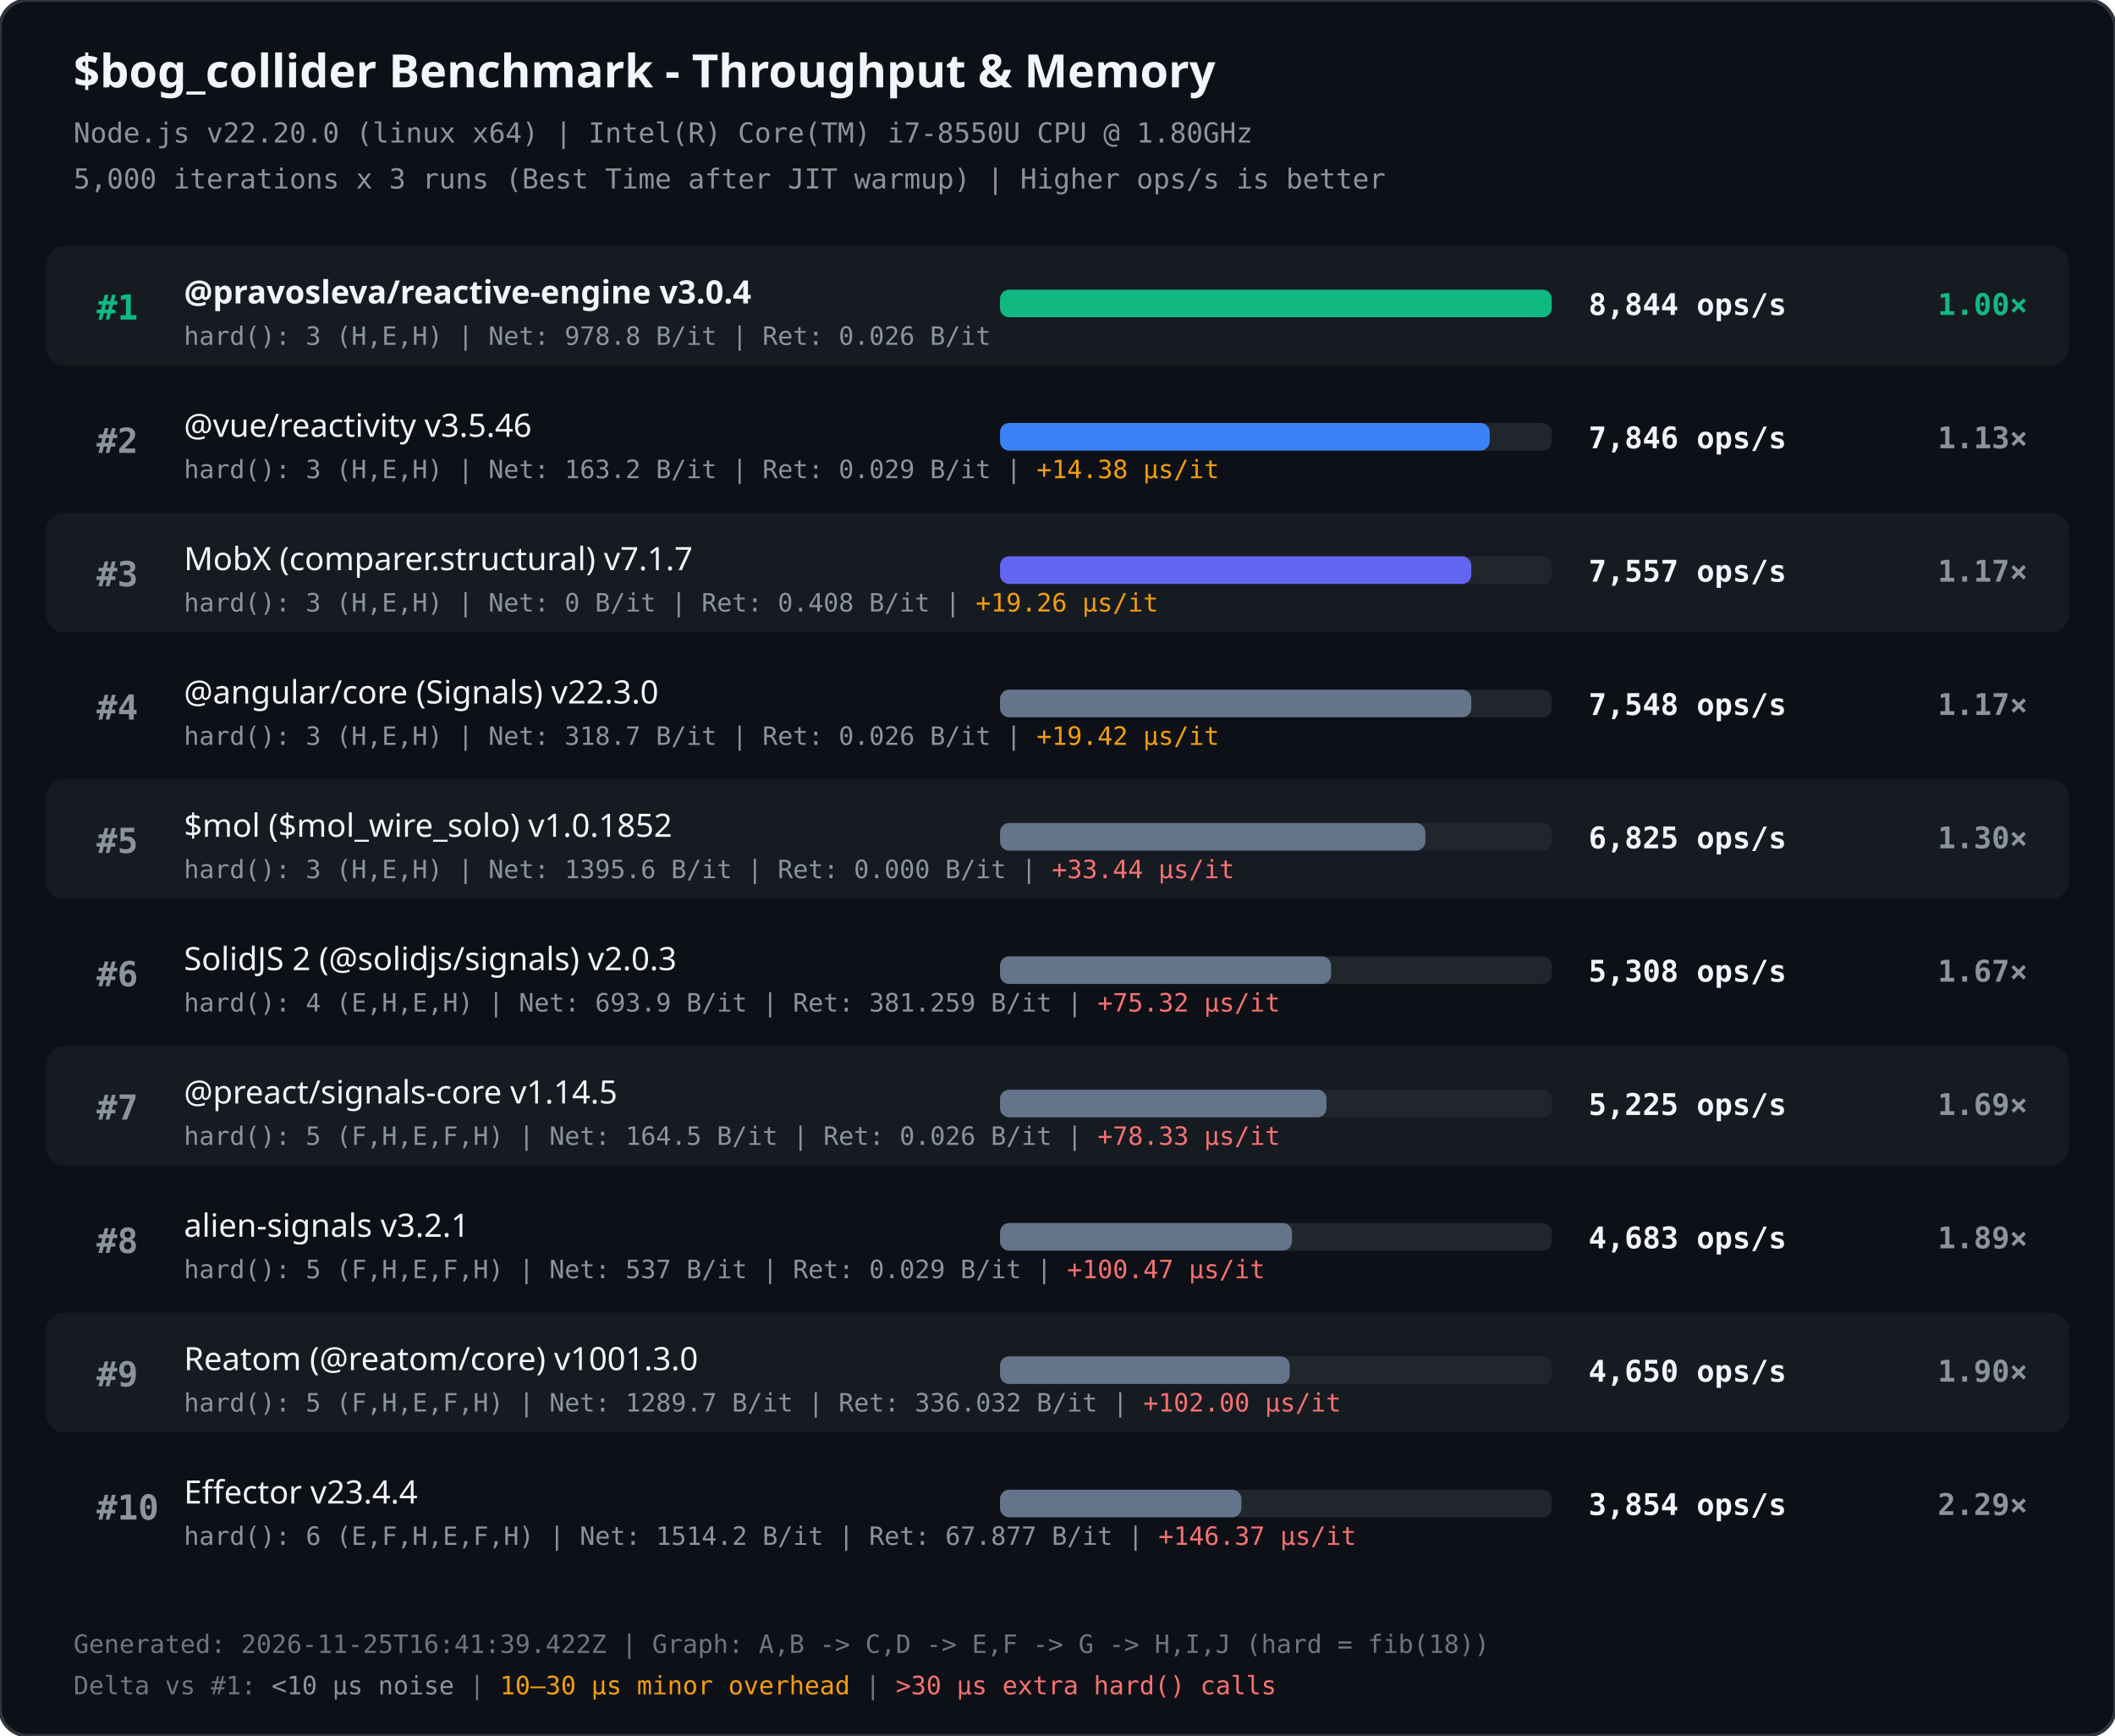
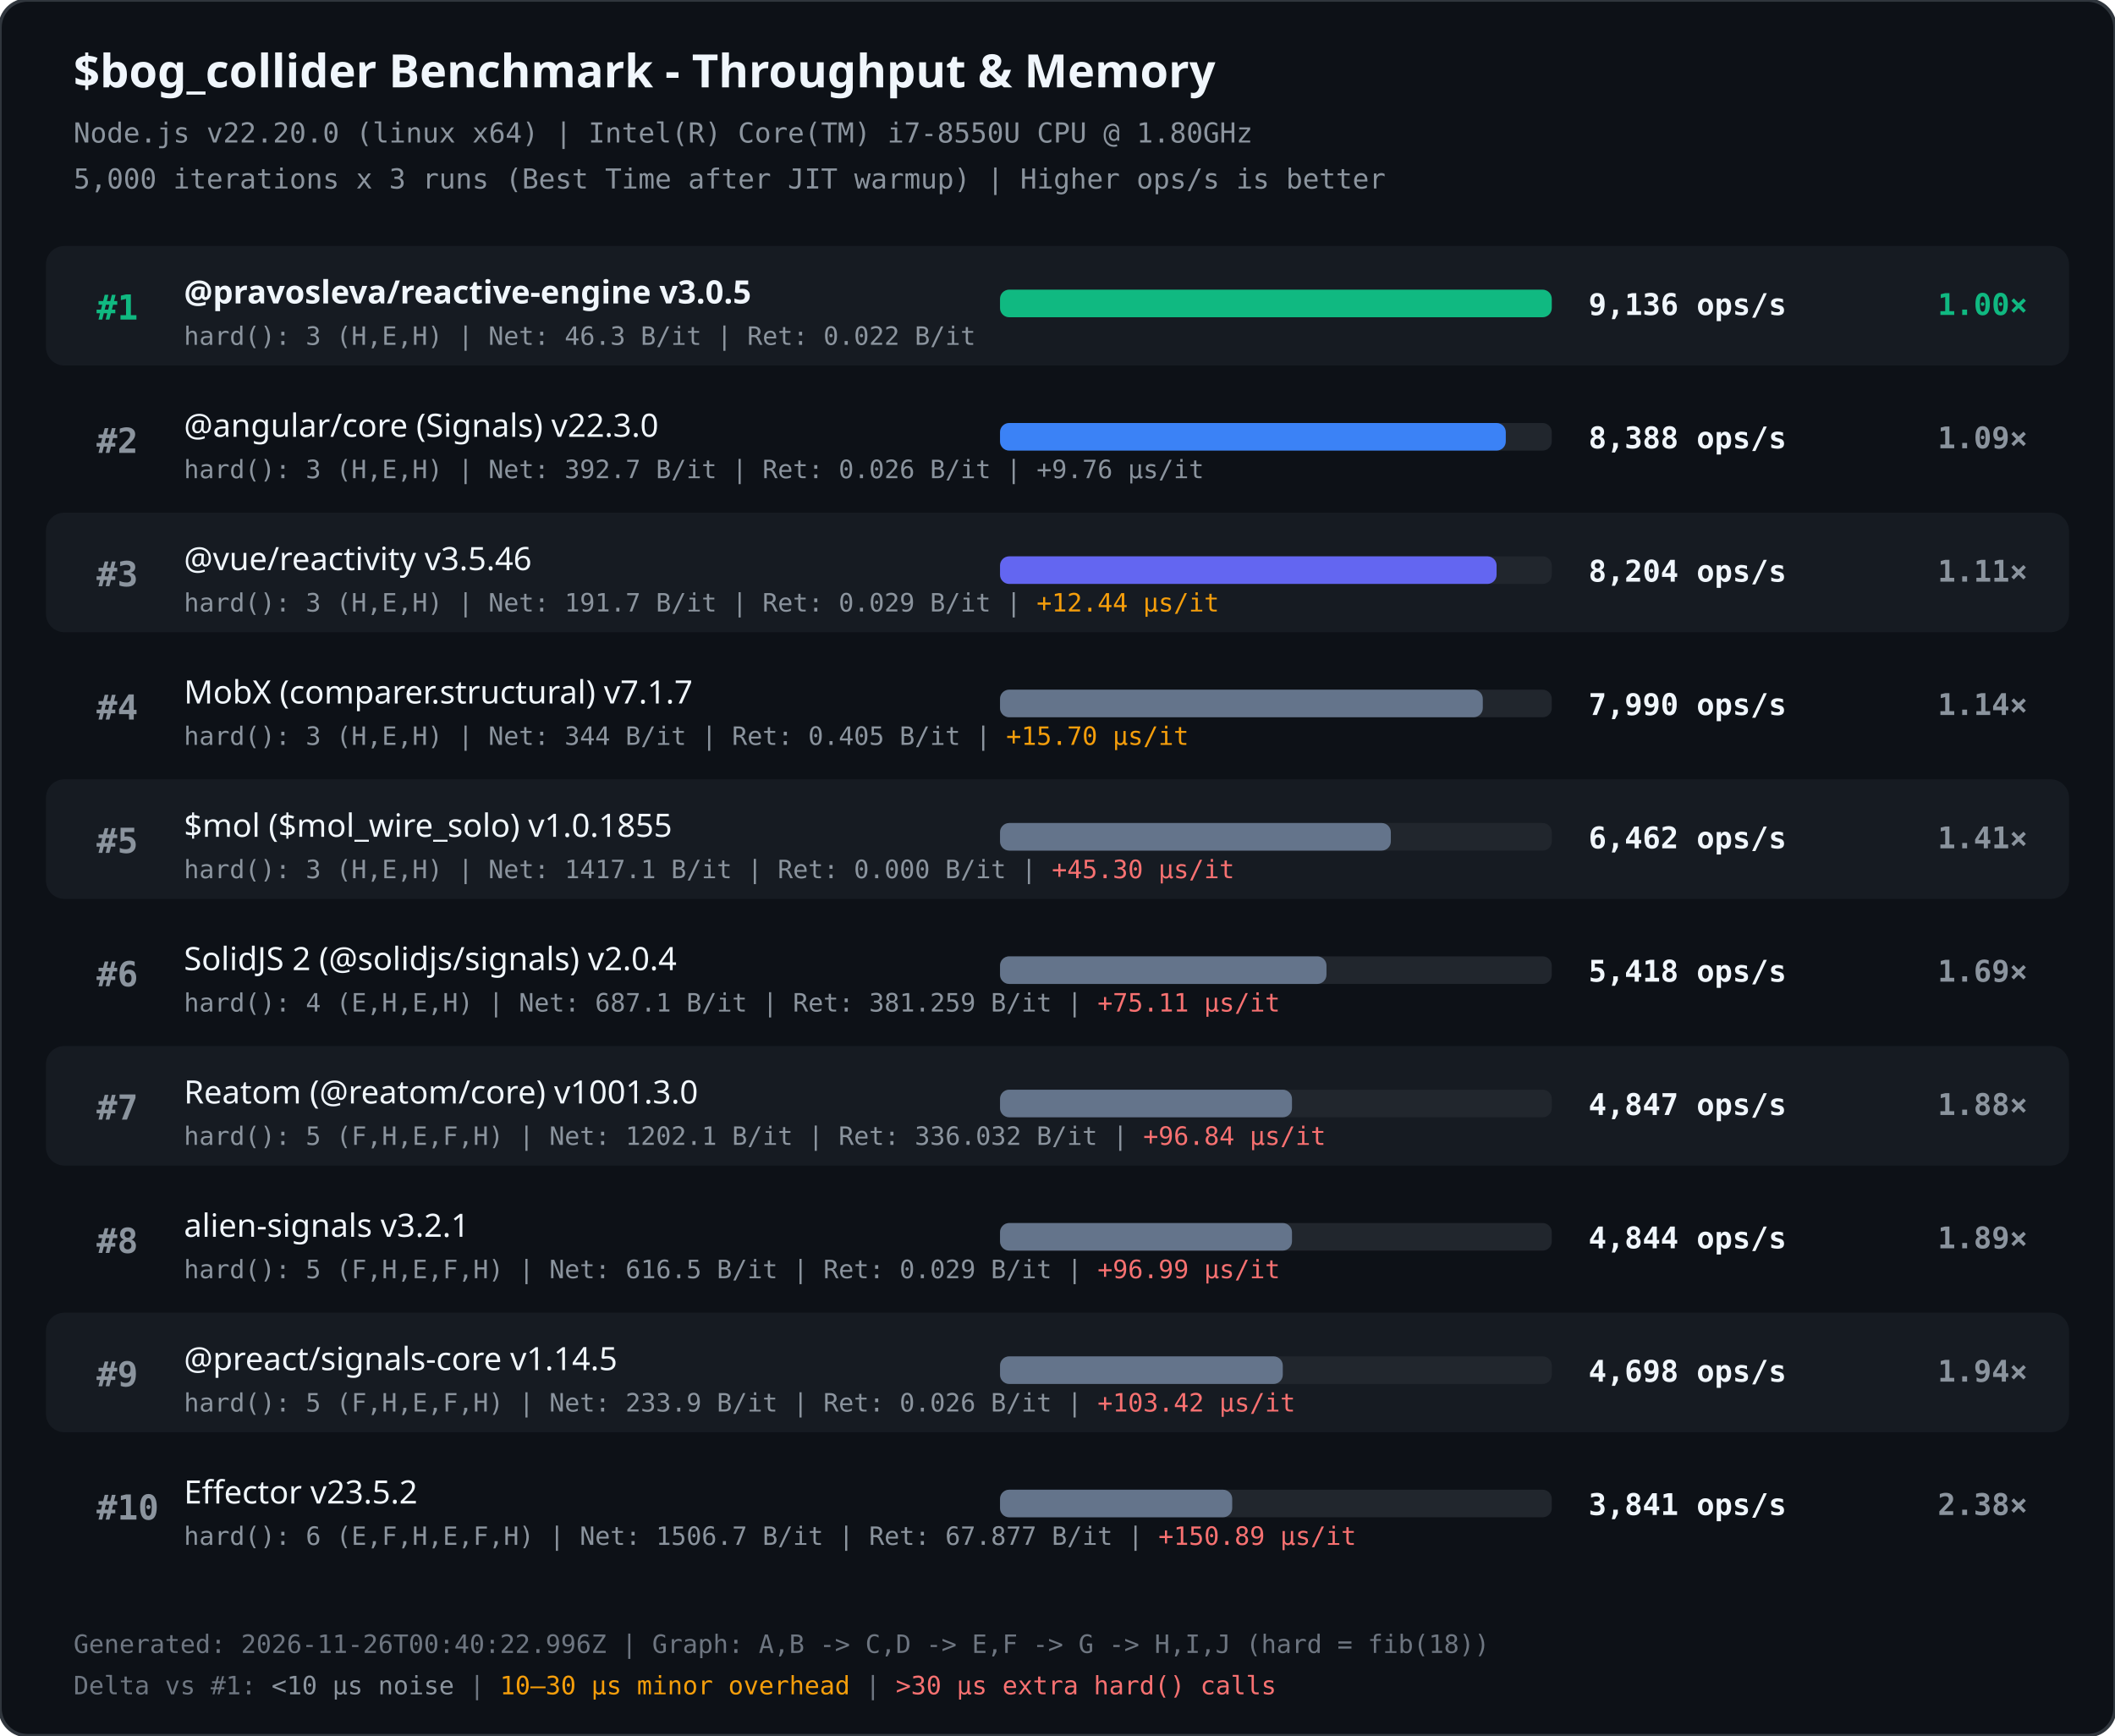
<svg xmlns="http://www.w3.org/2000/svg" width="920" height="755" viewBox="0 0 920 755">
  <rect width="920" height="755" rx="12" fill="#0d1117" stroke="#30363d" stroke-width="1.5" />
  <text x="32" y="38" fill="#f0f6fc" font-family="sans-serif" font-size="20" font-weight="700">$bog_collider Benchmark - Throughput &amp; Memory</text>
  <text x="32" y="62" fill="#8b949e" font-family="monospace" font-size="12">Node.js v22.20.0 (linux x64) | Intel(R) Core(TM) i7-8550U CPU @ 1.80GHz</text>
  <text x="32" y="82" fill="#8b949e" font-family="monospace" font-size="12">5,000 iterations x 3 runs (Best Time after JIT warmup) | Higher ops/s is better</text>
  <g transform="translate(0, 105)">
    <rect x="20" y="2" width="880" height="52" rx="8" fill="#161b22" />
    <text x="42" y="34" fill="#10b981" font-family="monospace" font-size="15" font-weight="700">#1</text>
-     <text x="80" y="27" fill="#f0f6fc" font-family="sans-serif" font-size="14" font-weight="700">@pravosleva/reactive-engine v3.0.4</text>
-     <text x="80" y="45" fill="#8b949e" font-family="monospace" font-size="11">hard(): 3 (H,E,H) | Net: 978.8 B/it | Ret: 0.026 B/it</text>
+     <text x="80" y="27" fill="#f0f6fc" font-family="sans-serif" font-size="14" font-weight="700">@pravosleva/reactive-engine v3.0.5</text>
+     <text x="80" y="45" fill="#8b949e" font-family="monospace" font-size="11">hard(): 3 (H,E,H) | Net: 46.3 B/it | Ret: 0.022 B/it</text>
    <rect x="435" y="21" width="240" height="12" rx="4" fill="#21262d" />
    <rect x="435" y="21" width="240" height="12" rx="4" fill="#10b981" />
-     <text x="691" y="32" fill="#f0f6fc" font-family="monospace" font-size="13" font-weight="700">8,844 ops/s</text>
+     <text x="691" y="32" fill="#f0f6fc" font-family="monospace" font-size="13" font-weight="700">9,136 ops/s</text>
    <text x="882" y="32" text-anchor="end" fill="#10b981" font-family="monospace" font-size="13" font-weight="700">1.00×</text>
  </g>
  <g transform="translate(0, 163)">
    <rect x="20" y="2" width="880" height="52" rx="8" fill="#0d1117" />
    <text x="42" y="34" fill="#8b949e" font-family="monospace" font-size="15" font-weight="700">#2</text>
-     <text x="80" y="27" fill="#f0f6fc" font-family="sans-serif" font-size="14" font-weight="500">@vue/reactivity v3.5.46</text>
-     <text x="80" y="45" fill="#8b949e" font-family="monospace" font-size="11">hard(): 3 (H,E,H) | Net: 163.2 B/it | Ret: 0.029 B/it | <tspan fill="#f59e0b">+14.38 μs/it</tspan>
+     <text x="80" y="27" fill="#f0f6fc" font-family="sans-serif" font-size="14" font-weight="500">@angular/core (Signals) v22.3.0</text>
+     <text x="80" y="45" fill="#8b949e" font-family="monospace" font-size="11">hard(): 3 (H,E,H) | Net: 392.7 B/it | Ret: 0.026 B/it | <tspan fill="#8b949e">+9.76 μs/it</tspan>
    </text>
    <rect x="435" y="21" width="240" height="12" rx="4" fill="#21262d" />
-     <rect x="435" y="21" width="213" height="12" rx="4" fill="#3b82f6" />
-     <text x="691" y="32" fill="#f0f6fc" font-family="monospace" font-size="13" font-weight="700">7,846 ops/s</text>
-     <text x="882" y="32" text-anchor="end" fill="#8b949e" font-family="monospace" font-size="13" font-weight="700">1.13×</text>
+     <rect x="435" y="21" width="220" height="12" rx="4" fill="#3b82f6" />
+     <text x="691" y="32" fill="#f0f6fc" font-family="monospace" font-size="13" font-weight="700">8,388 ops/s</text>
+     <text x="882" y="32" text-anchor="end" fill="#8b949e" font-family="monospace" font-size="13" font-weight="700">1.09×</text>
  </g>
  <g transform="translate(0, 221)">
    <rect x="20" y="2" width="880" height="52" rx="8" fill="#161b22" />
    <text x="42" y="34" fill="#8b949e" font-family="monospace" font-size="15" font-weight="700">#3</text>
-     <text x="80" y="27" fill="#f0f6fc" font-family="sans-serif" font-size="14" font-weight="500">MobX (comparer.structural) v7.1.7</text>
-     <text x="80" y="45" fill="#8b949e" font-family="monospace" font-size="11">hard(): 3 (H,E,H) | Net: 0 B/it | Ret: 0.408 B/it | <tspan fill="#f59e0b">+19.26 μs/it</tspan>
+     <text x="80" y="27" fill="#f0f6fc" font-family="sans-serif" font-size="14" font-weight="500">@vue/reactivity v3.5.46</text>
+     <text x="80" y="45" fill="#8b949e" font-family="monospace" font-size="11">hard(): 3 (H,E,H) | Net: 191.7 B/it | Ret: 0.029 B/it | <tspan fill="#f59e0b">+12.44 μs/it</tspan>
    </text>
    <rect x="435" y="21" width="240" height="12" rx="4" fill="#21262d" />
-     <rect x="435" y="21" width="205" height="12" rx="4" fill="#6366f1" />
-     <text x="691" y="32" fill="#f0f6fc" font-family="monospace" font-size="13" font-weight="700">7,557 ops/s</text>
-     <text x="882" y="32" text-anchor="end" fill="#8b949e" font-family="monospace" font-size="13" font-weight="700">1.17×</text>
+     <rect x="435" y="21" width="216" height="12" rx="4" fill="#6366f1" />
+     <text x="691" y="32" fill="#f0f6fc" font-family="monospace" font-size="13" font-weight="700">8,204 ops/s</text>
+     <text x="882" y="32" text-anchor="end" fill="#8b949e" font-family="monospace" font-size="13" font-weight="700">1.11×</text>
  </g>
  <g transform="translate(0, 279)">
    <rect x="20" y="2" width="880" height="52" rx="8" fill="#0d1117" />
    <text x="42" y="34" fill="#8b949e" font-family="monospace" font-size="15" font-weight="700">#4</text>
-     <text x="80" y="27" fill="#f0f6fc" font-family="sans-serif" font-size="14" font-weight="500">@angular/core (Signals) v22.3.0</text>
-     <text x="80" y="45" fill="#8b949e" font-family="monospace" font-size="11">hard(): 3 (H,E,H) | Net: 318.7 B/it | Ret: 0.026 B/it | <tspan fill="#f59e0b">+19.42 μs/it</tspan>
+     <text x="80" y="27" fill="#f0f6fc" font-family="sans-serif" font-size="14" font-weight="500">MobX (comparer.structural) v7.1.7</text>
+     <text x="80" y="45" fill="#8b949e" font-family="monospace" font-size="11">hard(): 3 (H,E,H) | Net: 344 B/it | Ret: 0.405 B/it | <tspan fill="#f59e0b">+15.70 μs/it</tspan>
    </text>
    <rect x="435" y="21" width="240" height="12" rx="4" fill="#21262d" />
-     <rect x="435" y="21" width="205" height="12" rx="4" fill="#64748b" />
-     <text x="691" y="32" fill="#f0f6fc" font-family="monospace" font-size="13" font-weight="700">7,548 ops/s</text>
-     <text x="882" y="32" text-anchor="end" fill="#8b949e" font-family="monospace" font-size="13" font-weight="700">1.17×</text>
+     <rect x="435" y="21" width="210" height="12" rx="4" fill="#64748b" />
+     <text x="691" y="32" fill="#f0f6fc" font-family="monospace" font-size="13" font-weight="700">7,990 ops/s</text>
+     <text x="882" y="32" text-anchor="end" fill="#8b949e" font-family="monospace" font-size="13" font-weight="700">1.14×</text>
  </g>
  <g transform="translate(0, 337)">
    <rect x="20" y="2" width="880" height="52" rx="8" fill="#161b22" />
    <text x="42" y="34" fill="#8b949e" font-family="monospace" font-size="15" font-weight="700">#5</text>
-     <text x="80" y="27" fill="#f0f6fc" font-family="sans-serif" font-size="14" font-weight="500">$mol ($mol_wire_solo) v1.0.1852</text>
-     <text x="80" y="45" fill="#8b949e" font-family="monospace" font-size="11">hard(): 3 (H,E,H) | Net: 1395.6 B/it | Ret: 0.000 B/it | <tspan fill="#f87171">+33.44 μs/it</tspan>
+     <text x="80" y="27" fill="#f0f6fc" font-family="sans-serif" font-size="14" font-weight="500">$mol ($mol_wire_solo) v1.0.1855</text>
+     <text x="80" y="45" fill="#8b949e" font-family="monospace" font-size="11">hard(): 3 (H,E,H) | Net: 1417.1 B/it | Ret: 0.000 B/it | <tspan fill="#f87171">+45.30 μs/it</tspan>
    </text>
    <rect x="435" y="21" width="240" height="12" rx="4" fill="#21262d" />
-     <rect x="435" y="21" width="185" height="12" rx="4" fill="#64748b" />
-     <text x="691" y="32" fill="#f0f6fc" font-family="monospace" font-size="13" font-weight="700">6,825 ops/s</text>
-     <text x="882" y="32" text-anchor="end" fill="#8b949e" font-family="monospace" font-size="13" font-weight="700">1.30×</text>
+     <rect x="435" y="21" width="170" height="12" rx="4" fill="#64748b" />
+     <text x="691" y="32" fill="#f0f6fc" font-family="monospace" font-size="13" font-weight="700">6,462 ops/s</text>
+     <text x="882" y="32" text-anchor="end" fill="#8b949e" font-family="monospace" font-size="13" font-weight="700">1.41×</text>
  </g>
  <g transform="translate(0, 395)">
    <rect x="20" y="2" width="880" height="52" rx="8" fill="#0d1117" />
    <text x="42" y="34" fill="#8b949e" font-family="monospace" font-size="15" font-weight="700">#6</text>
-     <text x="80" y="27" fill="#f0f6fc" font-family="sans-serif" font-size="14" font-weight="500">SolidJS 2 (@solidjs/signals) v2.0.3</text>
-     <text x="80" y="45" fill="#8b949e" font-family="monospace" font-size="11">hard(): 4 (E,H,E,H) | Net: 693.9 B/it | Ret: 381.259 B/it | <tspan fill="#f87171">+75.32 μs/it</tspan>
+     <text x="80" y="27" fill="#f0f6fc" font-family="sans-serif" font-size="14" font-weight="500">SolidJS 2 (@solidjs/signals) v2.0.4</text>
+     <text x="80" y="45" fill="#8b949e" font-family="monospace" font-size="11">hard(): 4 (E,H,E,H) | Net: 687.1 B/it | Ret: 381.259 B/it | <tspan fill="#f87171">+75.11 μs/it</tspan>
    </text>
    <rect x="435" y="21" width="240" height="12" rx="4" fill="#21262d" />
-     <rect x="435" y="21" width="144" height="12" rx="4" fill="#64748b" />
-     <text x="691" y="32" fill="#f0f6fc" font-family="monospace" font-size="13" font-weight="700">5,308 ops/s</text>
-     <text x="882" y="32" text-anchor="end" fill="#8b949e" font-family="monospace" font-size="13" font-weight="700">1.67×</text>
+     <rect x="435" y="21" width="142" height="12" rx="4" fill="#64748b" />
+     <text x="691" y="32" fill="#f0f6fc" font-family="monospace" font-size="13" font-weight="700">5,418 ops/s</text>
+     <text x="882" y="32" text-anchor="end" fill="#8b949e" font-family="monospace" font-size="13" font-weight="700">1.69×</text>
  </g>
  <g transform="translate(0, 453)">
    <rect x="20" y="2" width="880" height="52" rx="8" fill="#161b22" />
    <text x="42" y="34" fill="#8b949e" font-family="monospace" font-size="15" font-weight="700">#7</text>
-     <text x="80" y="27" fill="#f0f6fc" font-family="sans-serif" font-size="14" font-weight="500">@preact/signals-core v1.14.5</text>
-     <text x="80" y="45" fill="#8b949e" font-family="monospace" font-size="11">hard(): 5 (F,H,E,F,H) | Net: 164.5 B/it | Ret: 0.026 B/it | <tspan fill="#f87171">+78.33 μs/it</tspan>
+     <text x="80" y="27" fill="#f0f6fc" font-family="sans-serif" font-size="14" font-weight="500">Reatom (@reatom/core) v1001.3.0</text>
+     <text x="80" y="45" fill="#8b949e" font-family="monospace" font-size="11">hard(): 5 (F,H,E,F,H) | Net: 1202.1 B/it | Ret: 336.032 B/it | <tspan fill="#f87171">+96.84 μs/it</tspan>
    </text>
    <rect x="435" y="21" width="240" height="12" rx="4" fill="#21262d" />
-     <rect x="435" y="21" width="142" height="12" rx="4" fill="#64748b" />
-     <text x="691" y="32" fill="#f0f6fc" font-family="monospace" font-size="13" font-weight="700">5,225 ops/s</text>
-     <text x="882" y="32" text-anchor="end" fill="#8b949e" font-family="monospace" font-size="13" font-weight="700">1.69×</text>
+     <rect x="435" y="21" width="127" height="12" rx="4" fill="#64748b" />
+     <text x="691" y="32" fill="#f0f6fc" font-family="monospace" font-size="13" font-weight="700">4,847 ops/s</text>
+     <text x="882" y="32" text-anchor="end" fill="#8b949e" font-family="monospace" font-size="13" font-weight="700">1.88×</text>
  </g>
  <g transform="translate(0, 511)">
    <rect x="20" y="2" width="880" height="52" rx="8" fill="#0d1117" />
    <text x="42" y="34" fill="#8b949e" font-family="monospace" font-size="15" font-weight="700">#8</text>
    <text x="80" y="27" fill="#f0f6fc" font-family="sans-serif" font-size="14" font-weight="500">alien-signals v3.2.1</text>
-     <text x="80" y="45" fill="#8b949e" font-family="monospace" font-size="11">hard(): 5 (F,H,E,F,H) | Net: 537 B/it | Ret: 0.029 B/it | <tspan fill="#f87171">+100.47 μs/it</tspan>
+     <text x="80" y="45" fill="#8b949e" font-family="monospace" font-size="11">hard(): 5 (F,H,E,F,H) | Net: 616.5 B/it | Ret: 0.029 B/it | <tspan fill="#f87171">+96.99 μs/it</tspan>
    </text>
    <rect x="435" y="21" width="240" height="12" rx="4" fill="#21262d" />
    <rect x="435" y="21" width="127" height="12" rx="4" fill="#64748b" />
-     <text x="691" y="32" fill="#f0f6fc" font-family="monospace" font-size="13" font-weight="700">4,683 ops/s</text>
+     <text x="691" y="32" fill="#f0f6fc" font-family="monospace" font-size="13" font-weight="700">4,844 ops/s</text>
    <text x="882" y="32" text-anchor="end" fill="#8b949e" font-family="monospace" font-size="13" font-weight="700">1.89×</text>
  </g>
  <g transform="translate(0, 569)">
    <rect x="20" y="2" width="880" height="52" rx="8" fill="#161b22" />
    <text x="42" y="34" fill="#8b949e" font-family="monospace" font-size="15" font-weight="700">#9</text>
-     <text x="80" y="27" fill="#f0f6fc" font-family="sans-serif" font-size="14" font-weight="500">Reatom (@reatom/core) v1001.3.0</text>
-     <text x="80" y="45" fill="#8b949e" font-family="monospace" font-size="11">hard(): 5 (F,H,E,F,H) | Net: 1289.7 B/it | Ret: 336.032 B/it | <tspan fill="#f87171">+102.00 μs/it</tspan>
+     <text x="80" y="27" fill="#f0f6fc" font-family="sans-serif" font-size="14" font-weight="500">@preact/signals-core v1.14.5</text>
+     <text x="80" y="45" fill="#8b949e" font-family="monospace" font-size="11">hard(): 5 (F,H,E,F,H) | Net: 233.9 B/it | Ret: 0.026 B/it | <tspan fill="#f87171">+103.42 μs/it</tspan>
    </text>
    <rect x="435" y="21" width="240" height="12" rx="4" fill="#21262d" />
-     <rect x="435" y="21" width="126" height="12" rx="4" fill="#64748b" />
-     <text x="691" y="32" fill="#f0f6fc" font-family="monospace" font-size="13" font-weight="700">4,650 ops/s</text>
-     <text x="882" y="32" text-anchor="end" fill="#8b949e" font-family="monospace" font-size="13" font-weight="700">1.90×</text>
+     <rect x="435" y="21" width="123" height="12" rx="4" fill="#64748b" />
+     <text x="691" y="32" fill="#f0f6fc" font-family="monospace" font-size="13" font-weight="700">4,698 ops/s</text>
+     <text x="882" y="32" text-anchor="end" fill="#8b949e" font-family="monospace" font-size="13" font-weight="700">1.94×</text>
  </g>
  <g transform="translate(0, 627)">
    <rect x="20" y="2" width="880" height="52" rx="8" fill="#0d1117" />
    <text x="42" y="34" fill="#8b949e" font-family="monospace" font-size="15" font-weight="700">#10</text>
-     <text x="80" y="27" fill="#f0f6fc" font-family="sans-serif" font-size="14" font-weight="500">Effector v23.4.4</text>
-     <text x="80" y="45" fill="#8b949e" font-family="monospace" font-size="11">hard(): 6 (E,F,H,E,F,H) | Net: 1514.2 B/it | Ret: 67.877 B/it | <tspan fill="#f87171">+146.37 μs/it</tspan>
+     <text x="80" y="27" fill="#f0f6fc" font-family="sans-serif" font-size="14" font-weight="500">Effector v23.5.2</text>
+     <text x="80" y="45" fill="#8b949e" font-family="monospace" font-size="11">hard(): 6 (E,F,H,E,F,H) | Net: 1506.7 B/it | Ret: 67.877 B/it | <tspan fill="#f87171">+150.89 μs/it</tspan>
    </text>
    <rect x="435" y="21" width="240" height="12" rx="4" fill="#21262d" />
-     <rect x="435" y="21" width="105" height="12" rx="4" fill="#64748b" />
-     <text x="691" y="32" fill="#f0f6fc" font-family="monospace" font-size="13" font-weight="700">3,854 ops/s</text>
-     <text x="882" y="32" text-anchor="end" fill="#8b949e" font-family="monospace" font-size="13" font-weight="700">2.29×</text>
+     <rect x="435" y="21" width="101" height="12" rx="4" fill="#64748b" />
+     <text x="691" y="32" fill="#f0f6fc" font-family="monospace" font-size="13" font-weight="700">3,841 ops/s</text>
+     <text x="882" y="32" text-anchor="end" fill="#8b949e" font-family="monospace" font-size="13" font-weight="700">2.38×</text>
  </g>
-   <text x="32" y="719" fill="#6e7681" font-family="monospace" font-size="11">Generated: 2026-11-25T16:41:39.422Z | Graph: A,B -&gt; C,D -&gt; E,F -&gt; G -&gt; H,I,J (hard = fib(18))</text>
+   <text x="32" y="719" fill="#6e7681" font-family="monospace" font-size="11">Generated: 2026-11-26T00:40:22.996Z | Graph: A,B -&gt; C,D -&gt; E,F -&gt; G -&gt; H,I,J (hard = fib(18))</text>
  <text x="32" y="737" fill="#6e7681" font-family="monospace" font-size="11">Delta vs #1: <tspan fill="#8b949e">&lt;10 μs noise</tspan> | <tspan fill="#f59e0b">10–30 μs minor overhead</tspan> | <tspan fill="#f87171">&gt;30 μs extra hard() calls</tspan>
  </text>
</svg>
